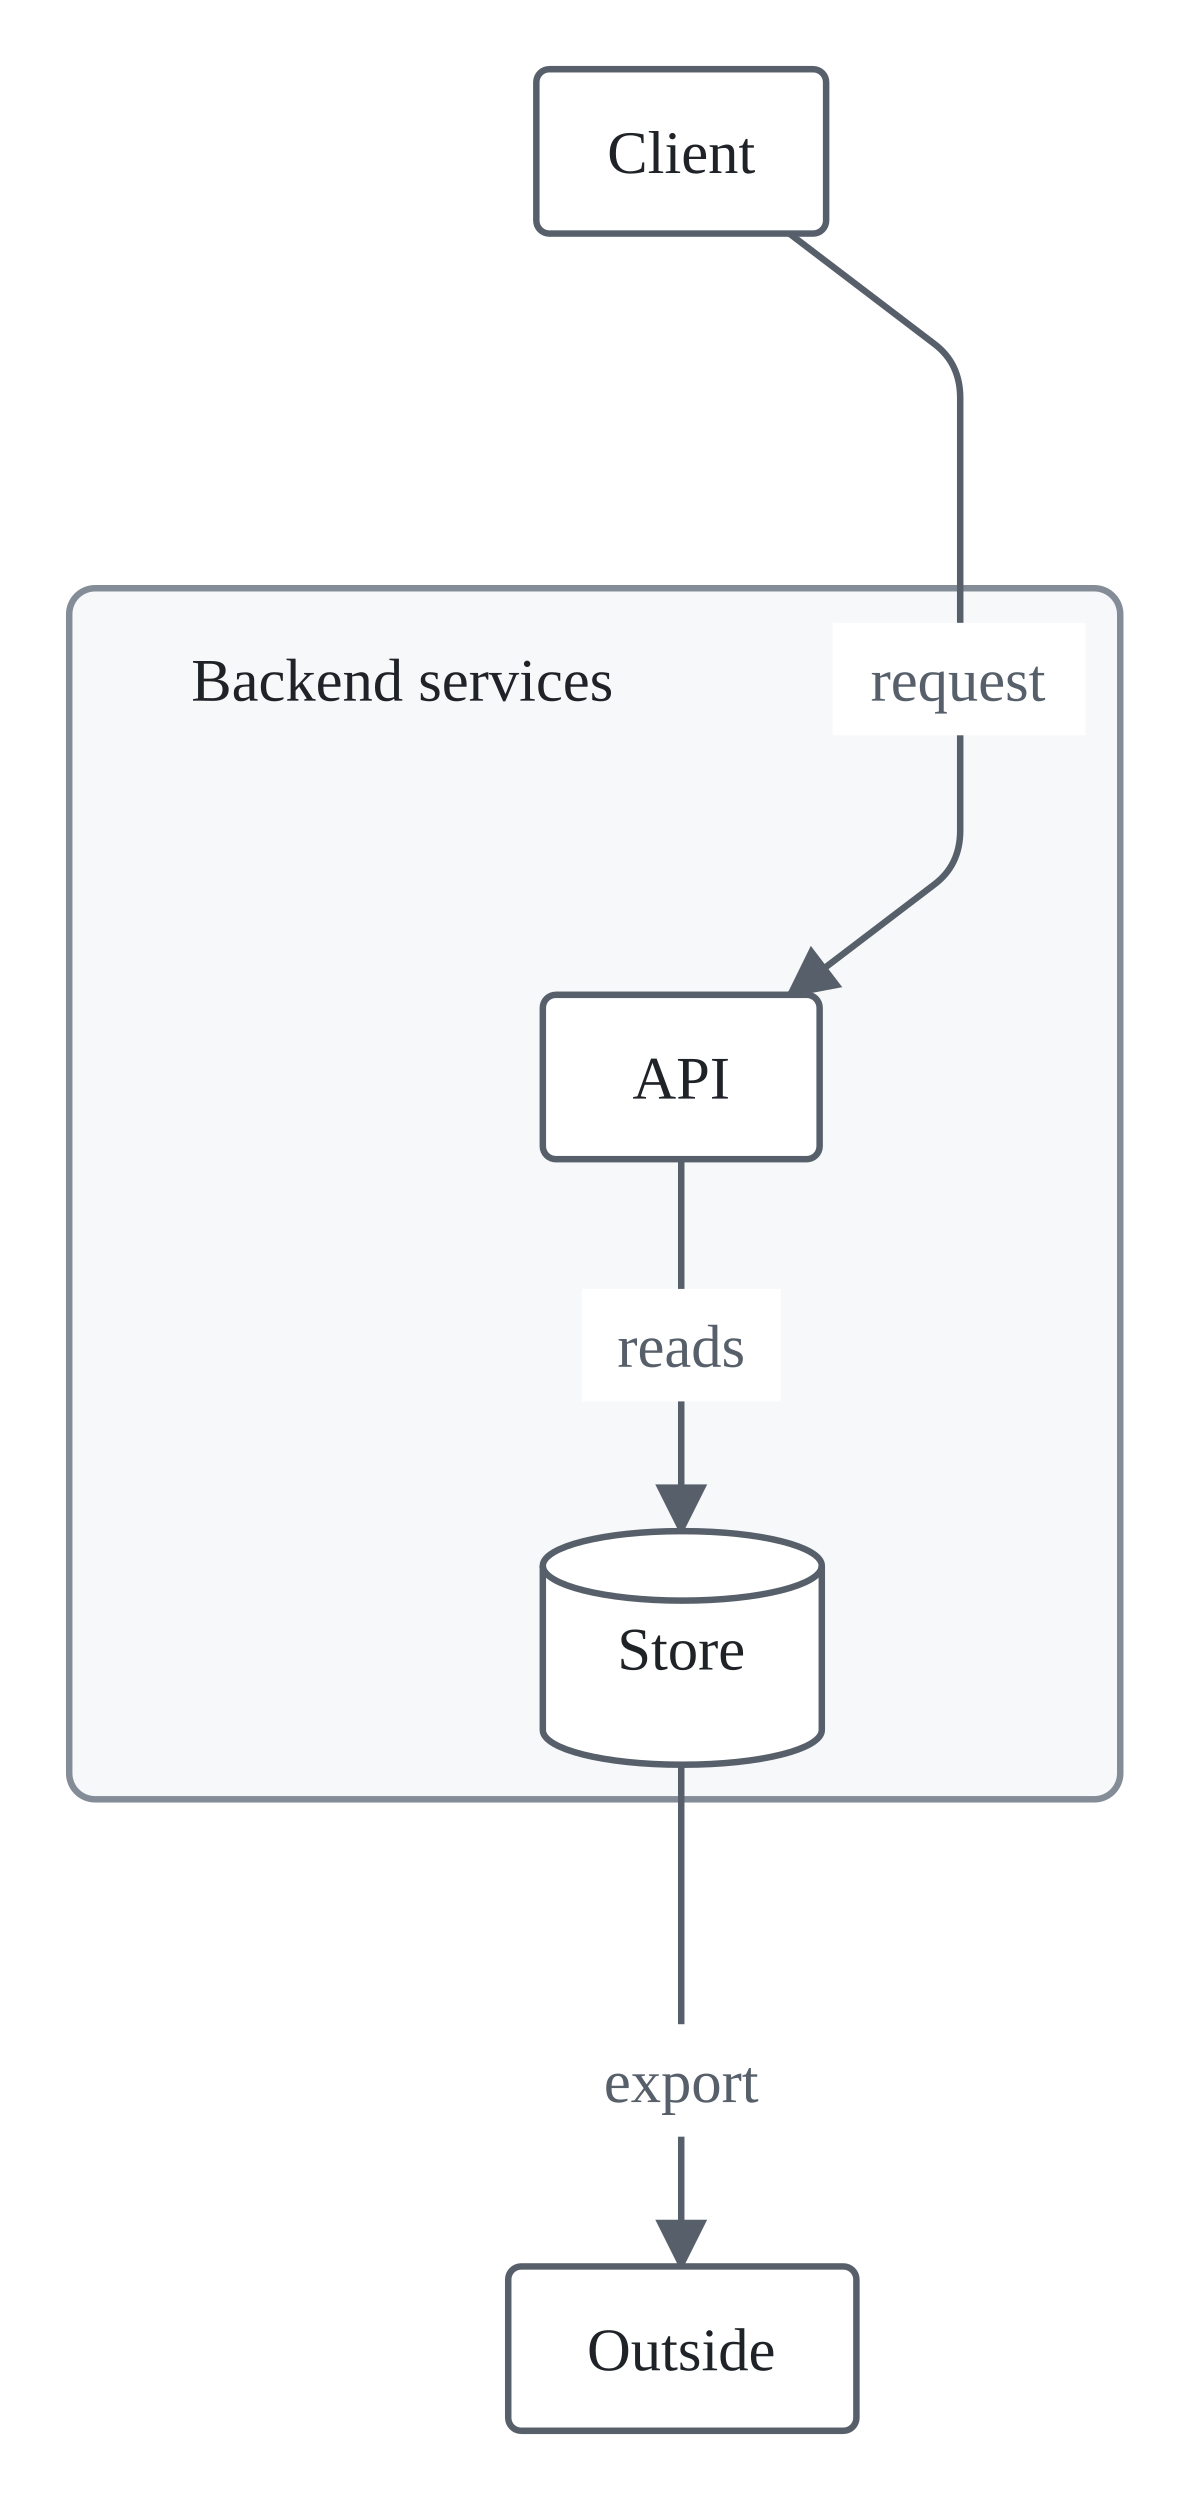
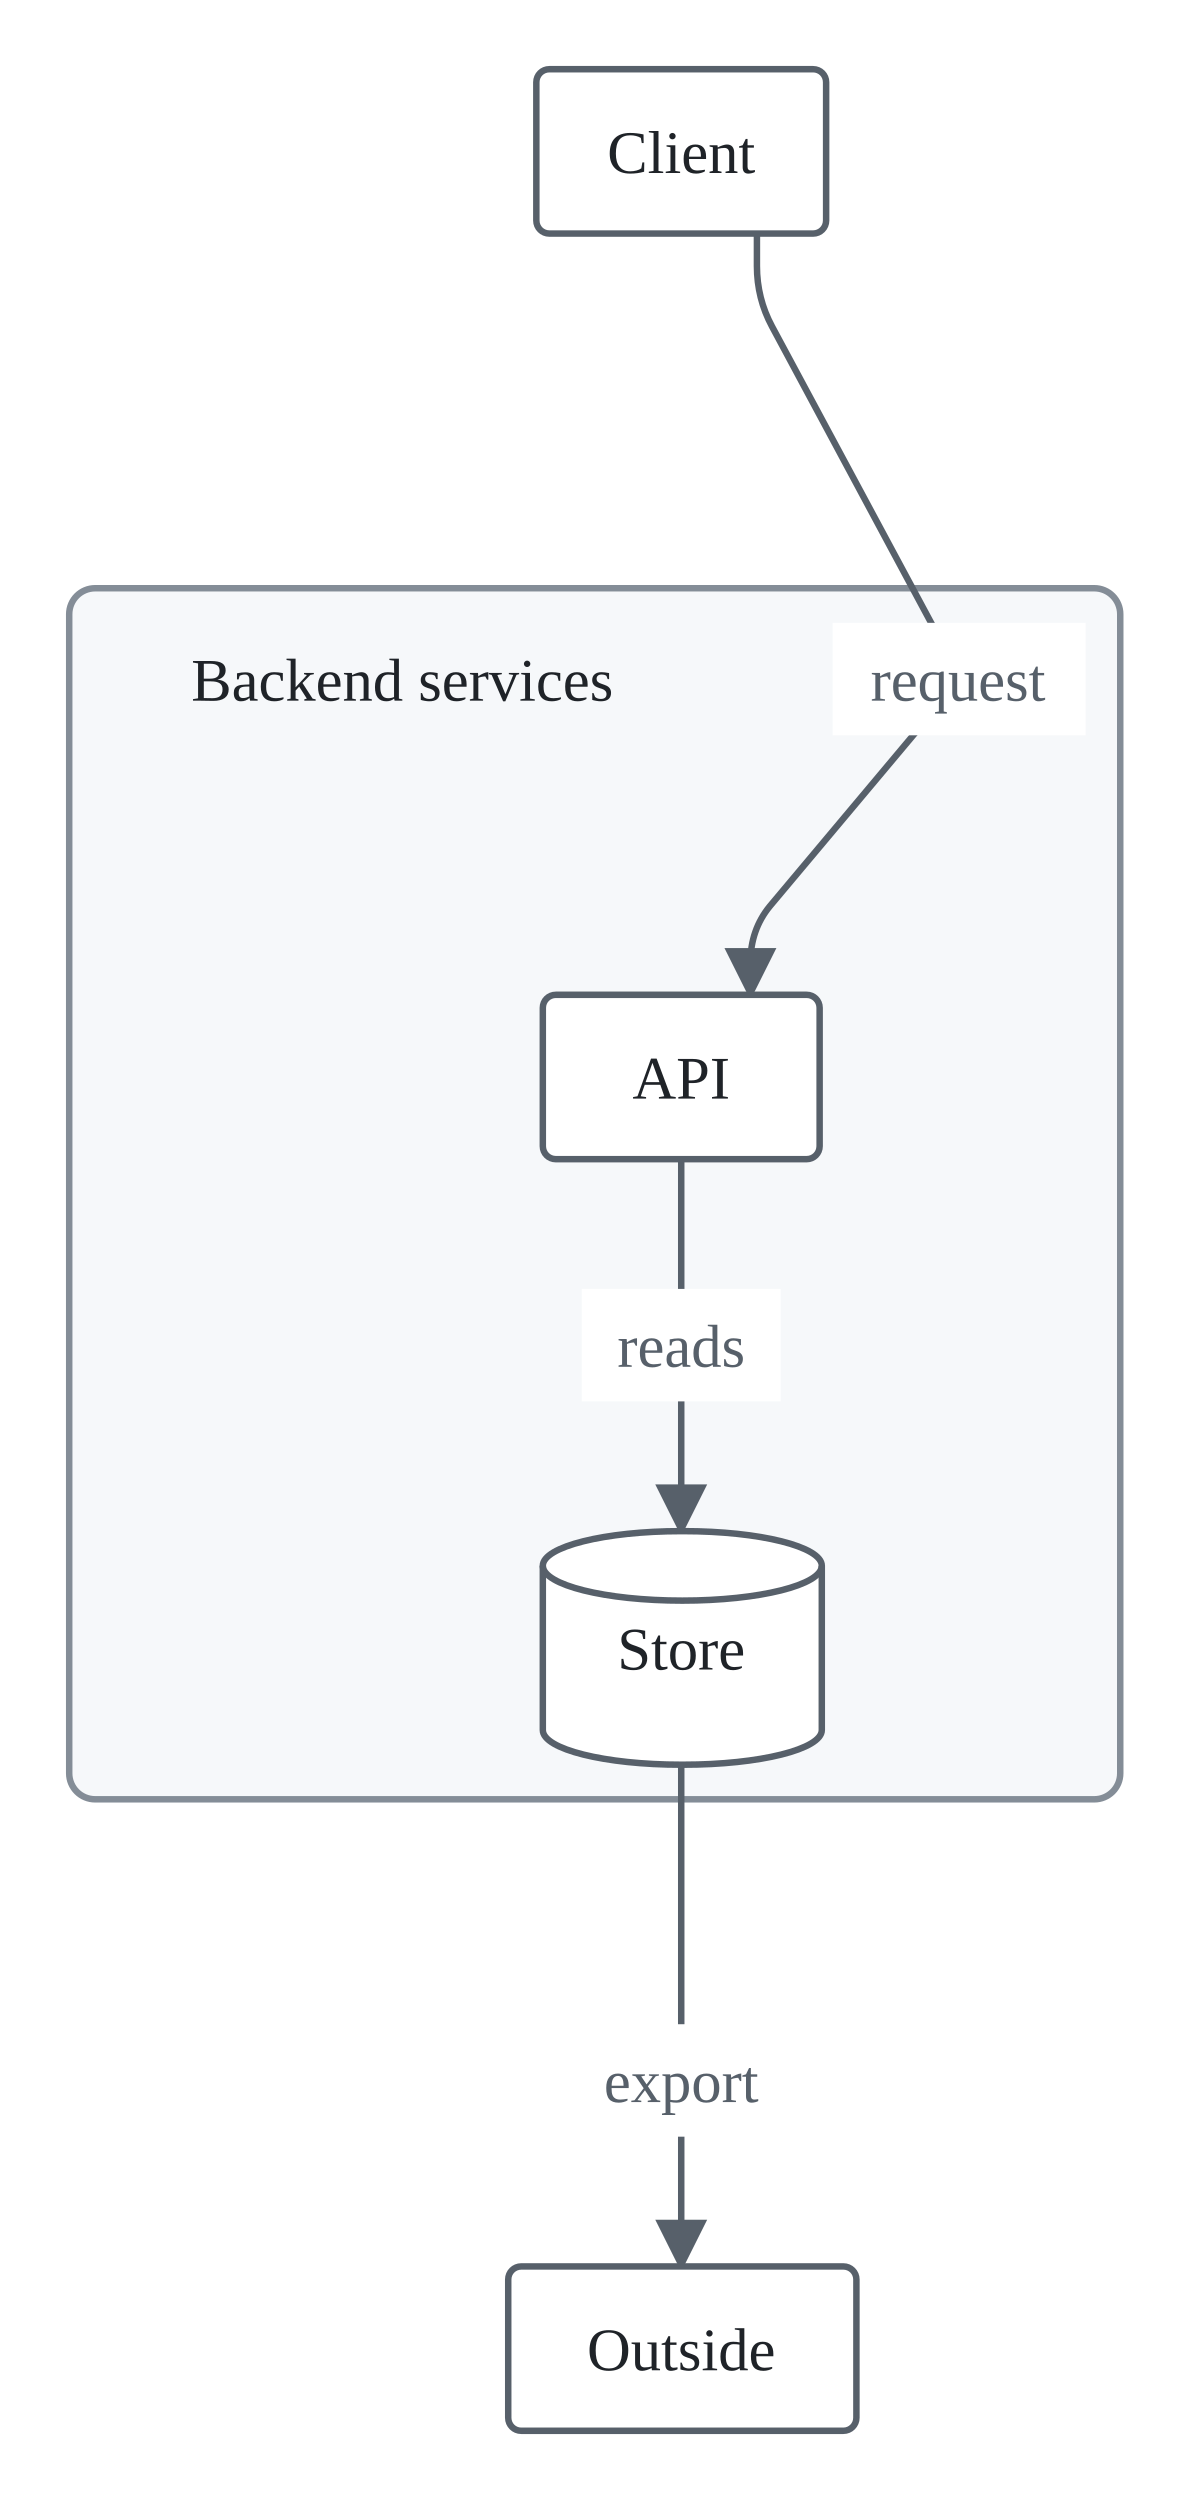
<svg xmlns="http://www.w3.org/2000/svg" viewBox="0 0 275 578" role="img" aria-labelledby="vd-title vd-desc" class="vd-diagram" style="font-family:var(--vd-font,Arimo,Arial,Liberation Sans,Helvetica,sans-serif);font-size:14px">
  <defs>
    <marker id="vd-arrow" viewBox="0 0 10 10" refX="9" refY="5" markerWidth="8" markerHeight="8" orient="auto">
      <path d="M0 0L10 5L0 10z" style="fill:var(--vd-edge,#57606a)" />
    </marker>
  </defs>
  <g class="vd-containers">
    <rect class="vd-container" x="16" y="136" width="243" height="280" rx="6" style="fill:var(--vd-container-fill,#f6f8fa);stroke:var(--vd-container-stroke,#848d97);stroke-width:1.5" />
    <text class="vd-container-label" x="93" y="162" text-anchor="middle" style="fill:var(--vd-text,#1f2328);stroke:none">
      <tspan x="93" dy="0">Backend services</tspan>
    </text>
  </g>
  <g class="vd-edges" style="fill:none;stroke:var(--vd-edge,#57606a);stroke-width:1.5">
-     <path class="vd-edge" d="M157.5 268L157.5 311L157.5 354" marker-end="url(#vd-arrow)" />
-     <path class="vd-edge" d="M182.5 54L216 79.5Q222 84 222 92L222 114L222 157L222 192Q222 200 216 204.5L182.5 230" marker-end="url(#vd-arrow)" />
-     <path class="vd-edge" d="M157.5 408L157.5 438L157.5 481L157.5 524" marker-end="url(#vd-arrow)" />
+     <path class="vd-edge" d="M157.5 268L157.5 354" marker-end="url(#vd-arrow)" />
+     <path class="vd-edge" d="M175 54L175 61.5Q175 69 178.5 75.5L218.5 150Q222 157 217 163L178 209.5Q173.5 215 173.5 222.5L173.5 230" marker-end="url(#vd-arrow)" />
+     <path class="vd-edge" d="M157.5 408L157.5 524" marker-end="url(#vd-arrow)" />
  </g>
  <g class="vd-nodes">
    <g class="vd-node">
      <rect class="vd-node-shape" x="124" y="16" width="67" height="38" rx="3" style="fill:var(--vd-node-fill,#fff);stroke:var(--vd-node-stroke,#57606a);stroke-width:1.5" />
      <text class="vd-label" x="157.5" y="40" text-anchor="middle" style="fill:var(--vd-text,#1f2328);stroke:none">
        <tspan x="157.5" dy="0">Client</tspan>
      </text>
    </g>
    <g class="vd-node">
      <rect class="vd-node-shape" x="117.5" y="524" width="80.5" height="38" rx="3" style="fill:var(--vd-node-fill,#fff);stroke:var(--vd-node-stroke,#57606a);stroke-width:1.5" />
      <text class="vd-label" x="157.5" y="548" text-anchor="middle" style="fill:var(--vd-text,#1f2328);stroke:none">
        <tspan x="157.5" dy="0">Outside</tspan>
      </text>
    </g>
    <g class="vd-node">
      <rect class="vd-node-shape" x="125.5" y="230" width="64" height="38" rx="3" style="fill:var(--vd-node-fill,#fff);stroke:var(--vd-node-stroke,#57606a);stroke-width:1.5" />
      <text class="vd-label" x="157.5" y="254" text-anchor="middle" style="fill:var(--vd-text,#1f2328);stroke:none">
        <tspan x="157.5" dy="0">API</tspan>
      </text>
    </g>
    <g class="vd-node">
      <rect class="vd-node-shape" x="125.5" y="354" width="64.5" height="54" rx="32" ry="8" style="fill:var(--vd-node-fill,#fff);stroke:var(--vd-node-stroke,#57606a);stroke-width:1.5" />
      <path class="vd-node-rim" d="M125.5 362A32 8 0 0 0 190 362" style="fill:none;stroke:var(--vd-node-stroke,#57606a);stroke-width:1.5" />
      <text class="vd-label" x="157.5" y="386" text-anchor="middle" style="fill:var(--vd-text,#1f2328);stroke:none">
        <tspan x="157.5" dy="0">Store</tspan>
      </text>
    </g>
  </g>
  <g class="vd-edge-labels">
    <rect class="vd-edge-label-bg" x="134.5" y="298" width="46" height="26" style="fill:var(--vd-bg,#fff);stroke:none" />
    <text class="vd-edge-label" x="157.5" y="316" text-anchor="middle" style="fill:var(--vd-muted,#57606a);stroke:none">
      <tspan x="157.5" dy="0">reads</tspan>
    </text>
    <rect class="vd-edge-label-bg" x="192.5" y="144" width="58.5" height="26" style="fill:var(--vd-bg,#fff);stroke:none" />
    <text class="vd-edge-label" x="221.5" y="162" text-anchor="middle" style="fill:var(--vd-muted,#57606a);stroke:none">
      <tspan x="221.5" dy="0">request</tspan>
    </text>
    <rect class="vd-edge-label-bg" x="132.5" y="468" width="50.5" height="26" style="fill:var(--vd-bg,#fff);stroke:none" />
    <text class="vd-edge-label" x="157.5" y="486" text-anchor="middle" style="fill:var(--vd-muted,#57606a);stroke:none">
      <tspan x="157.5" dy="0">export</tspan>
    </text>
  </g>
</svg>
